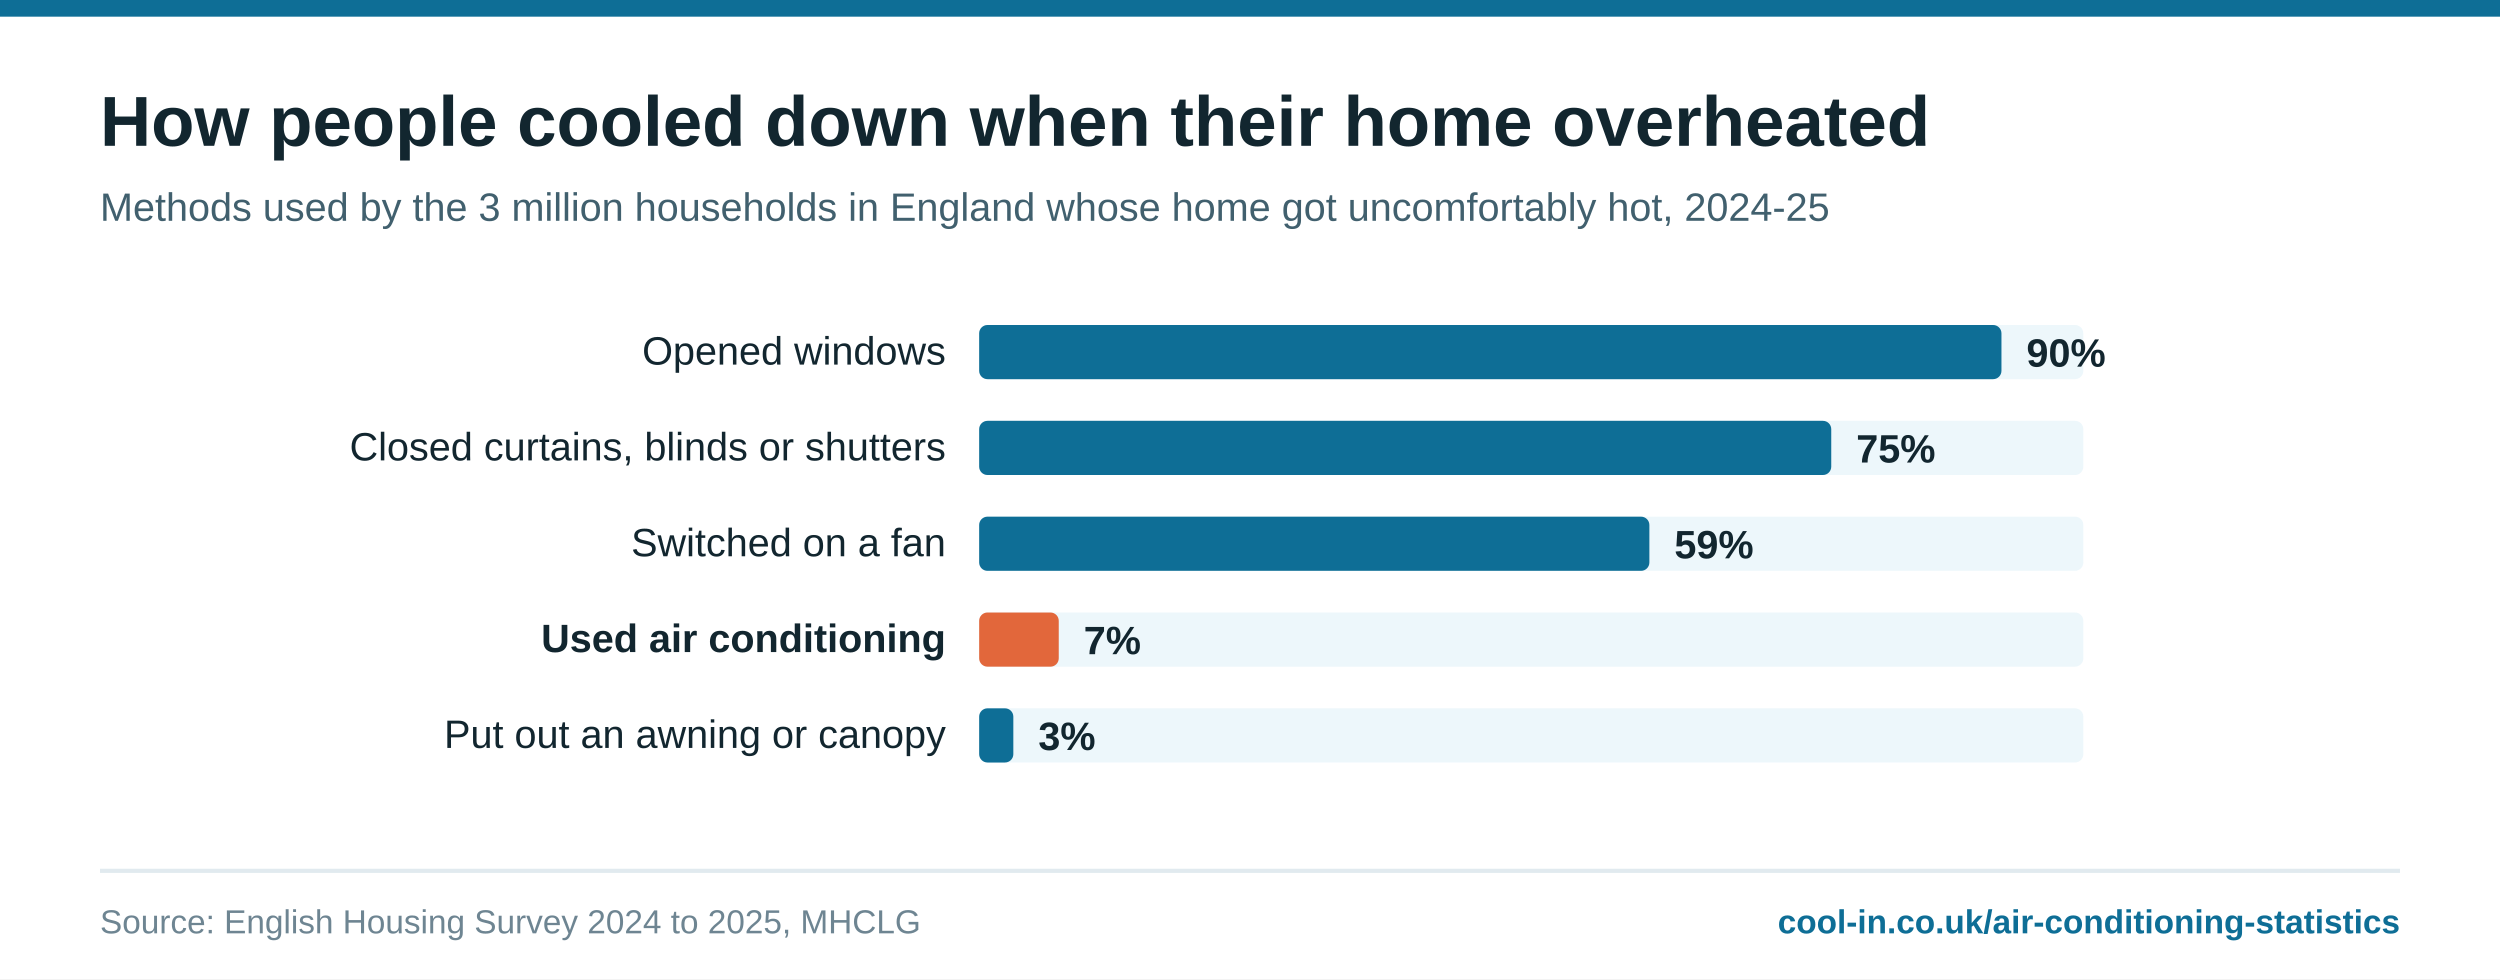
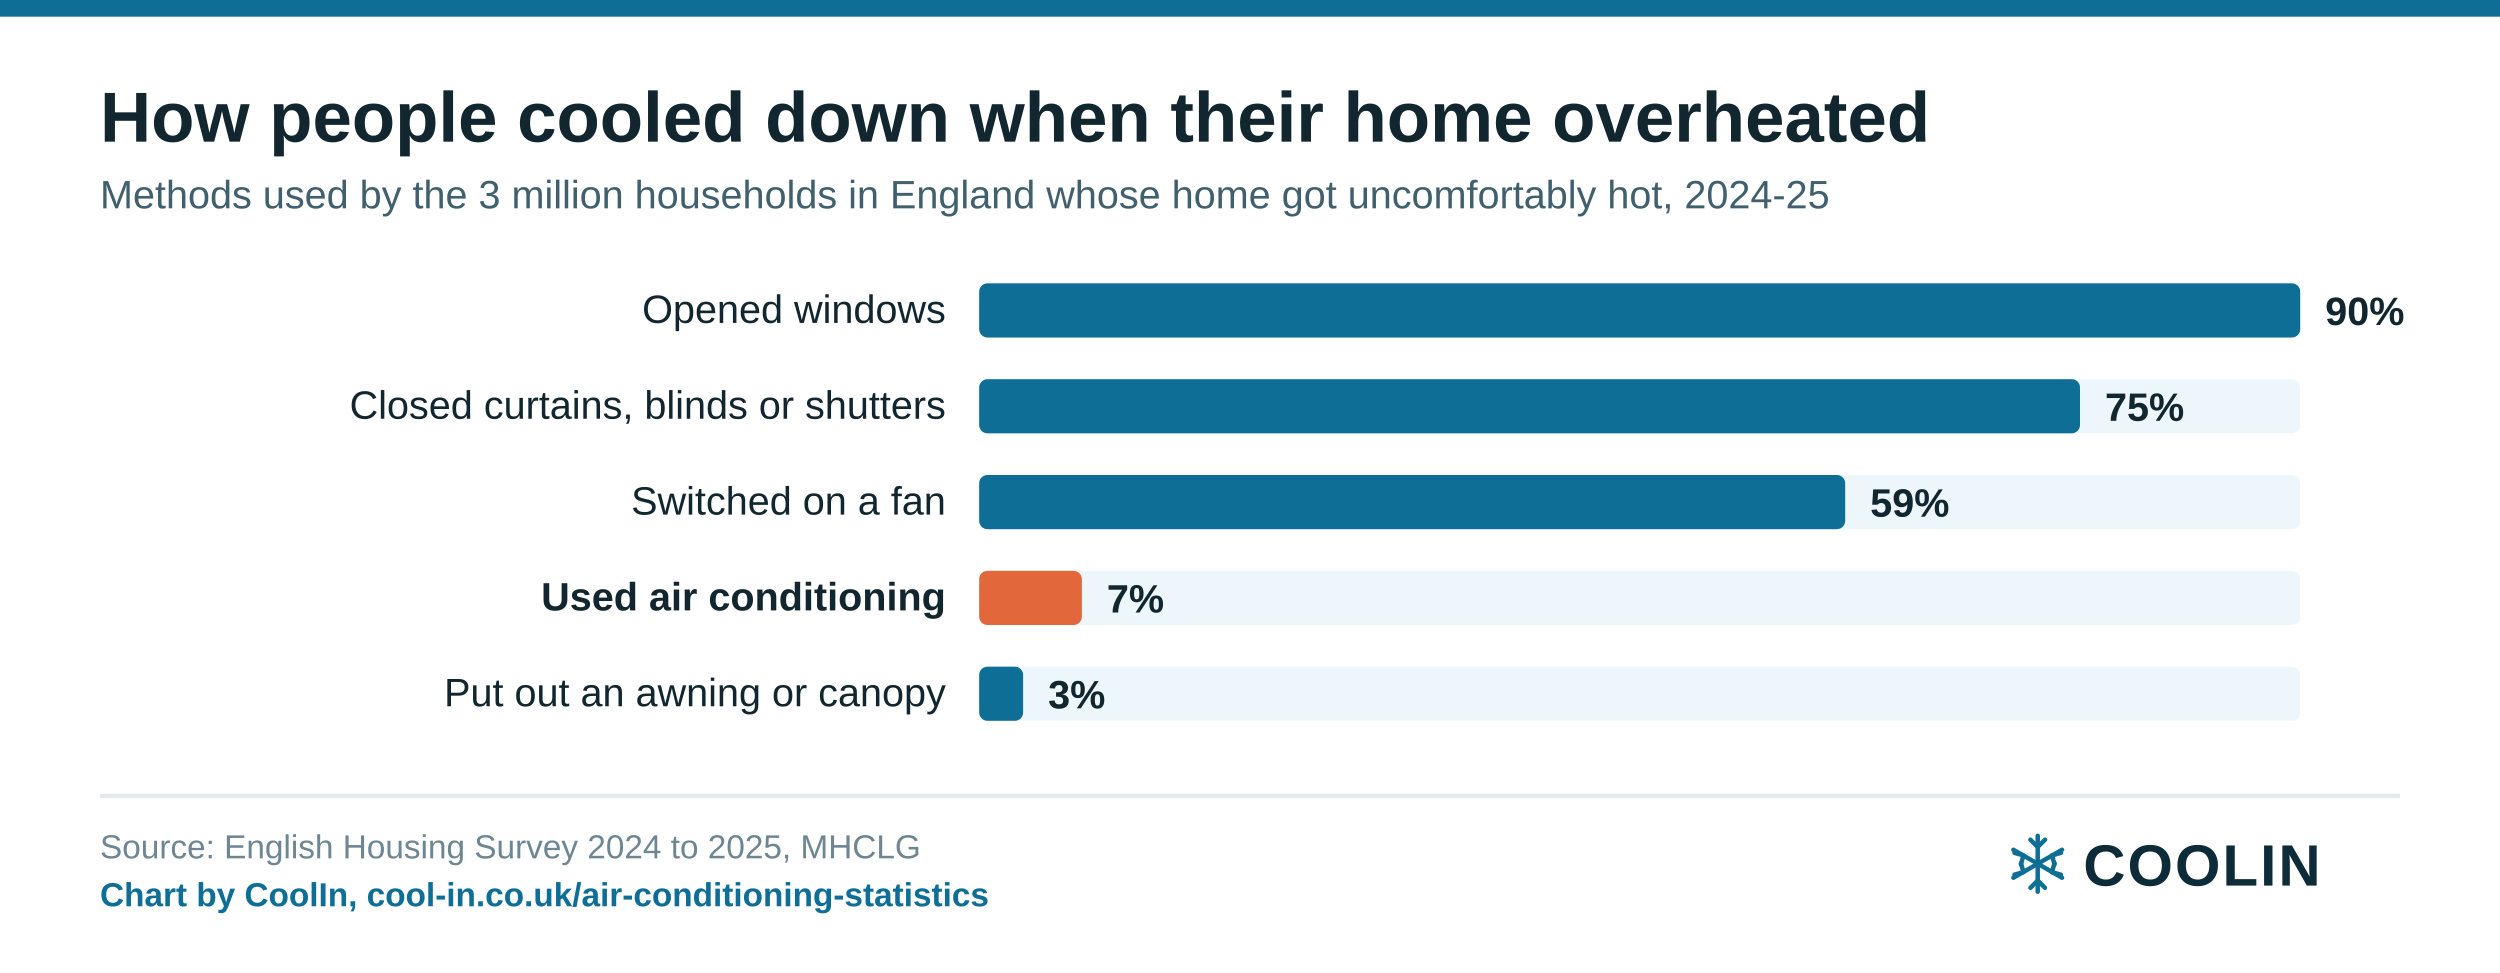
- <svg xmlns="http://www.w3.org/2000/svg" viewBox="0 0 1200 470" width="1200" height="470" font-family="Arial, Helvetica, sans-serif">
-   <rect width="1200" height="470" fill="#FFFFFF" />
+ <svg xmlns="http://www.w3.org/2000/svg" viewBox="0 0 1200 467" width="1200" height="467" font-family="Arial, Helvetica, sans-serif">
+   <rect width="1200" height="467" fill="#FFFFFF" />
  <rect width="1200" height="8" fill="#0E6E96" />
-   <text x="48" y="70" font-size="34" font-weight="700" fill="#12262F">How people cooled down when their home overheated</text>
-   <text x="48" y="106" font-size="19" fill="#41606E">Methods used by the 3 million households in England whose home got uncomfortably hot, 2024-25</text>
-   <defs>
-     <pattern id="hatch" width="10" height="10" patternUnits="userSpaceOnUse" patternTransform="rotate(45)">
-       <rect width="10" height="10" fill="#FBE7DC" />
-       <line x1="0" y1="0" x2="0" y2="10" stroke="#E2673B" stroke-width="4" />
-     </pattern>
-   </defs>
-   <text x="454" y="175" font-size="19" font-weight="400" fill="#12262F" text-anchor="end">Opened windows</text>
-   <rect x="470" y="156" width="530" height="26" rx="4" fill="#D7EDF7" opacity=".45" />
-   <rect x="470" y="156" width="490.7" height="26" rx="4" fill="#0E6E96" />
-   <text x="972.7" y="176" font-size="19" font-weight="700" fill="#12262F">90%</text>
-   <text x="454" y="221" font-size="19" font-weight="400" fill="#12262F" text-anchor="end">Closed curtains, blinds or shutters</text>
-   <rect x="470" y="202" width="530" height="26" rx="4" fill="#D7EDF7" opacity=".45" />
-   <rect x="470" y="202" width="409.0" height="26" rx="4" fill="#0E6E96" />
-   <text x="891.0" y="222" font-size="19" font-weight="700" fill="#12262F">75%</text>
-   <text x="454" y="267" font-size="19" font-weight="400" fill="#12262F" text-anchor="end">Switched on a fan</text>
-   <rect x="470" y="248" width="530" height="26" rx="4" fill="#D7EDF7" opacity=".45" />
-   <rect x="470" y="248" width="321.7" height="26" rx="4" fill="#0E6E96" />
-   <text x="803.7" y="268" font-size="19" font-weight="700" fill="#12262F">59%</text>
-   <text x="454" y="313" font-size="19" font-weight="700" fill="#12262F" text-anchor="end">Used air conditioning</text>
-   <rect x="470" y="294" width="530" height="26" rx="4" fill="#D7EDF7" opacity=".45" />
-   <rect x="470" y="294" width="38.2" height="26" rx="4" fill="#E2673B" />
-   <text x="520.2" y="314" font-size="19" font-weight="700" fill="#12262F">7%</text>
-   <text x="454" y="359" font-size="19" font-weight="400" fill="#12262F" text-anchor="end">Put out an awning or canopy</text>
-   <rect x="470" y="340" width="530" height="26" rx="4" fill="#D7EDF7" opacity=".45" />
-   <rect x="470" y="340" width="16.4" height="26" rx="4" fill="#0E6E96" />
-   <text x="498.4" y="360" font-size="19" font-weight="700" fill="#12262F">3%</text>
-   <line x1="48" y1="418" x2="1152" y2="418" stroke="#E1EAEF" stroke-width="2" />
-   <text x="48" y="448" font-size="16" fill="#6E8592">Source: English Housing Survey 2024 to 2025, MHCLG</text>
-   <text x="1152" y="448" font-size="16" font-weight="700" fill="#0E6E96" text-anchor="end">cool-in.co.uk/air-conditioning-statistics</text>
+   <text x="48" y="68" font-size="34" font-weight="700" fill="#12262F">How people cooled down when their home overheated</text>
+   <text x="48" y="100" font-size="19" fill="#41606E">Methods used by the 3 million households in England whose home got uncomfortably hot, 2024-25</text>
+   <g transform="translate(0,130)">
+     <defs>
+       <pattern id="hatch" width="10" height="10" patternUnits="userSpaceOnUse" patternTransform="rotate(45)">
+         <rect width="10" height="10" fill="#FBE7DC" />
+         <line x1="0" y1="0" x2="0" y2="10" stroke="#E2673B" stroke-width="4" />
+       </pattern>
+     </defs>
+     <text x="454" y="25" font-size="19" font-weight="400" fill="#12262F" text-anchor="end">Opened windows</text>
+     <rect x="470" y="6" width="634.1" height="26" rx="4" fill="#D7EDF7" opacity=".45" />
+     <rect x="470" y="6" width="634.1" height="26" rx="4" fill="#0E6E96" />
+     <text x="1116.1" y="26" font-size="19" font-weight="700" fill="#12262F">90%</text>
+     <text x="454" y="71" font-size="19" font-weight="400" fill="#12262F" text-anchor="end">Closed curtains, blinds or shutters</text>
+     <rect x="470" y="52" width="634.1" height="26" rx="4" fill="#D7EDF7" opacity=".45" />
+     <rect x="470" y="52" width="528.4" height="26" rx="4" fill="#0E6E96" />
+     <text x="1010.4" y="72" font-size="19" font-weight="700" fill="#12262F">75%</text>
+     <text x="454" y="117" font-size="19" font-weight="400" fill="#12262F" text-anchor="end">Switched on a fan</text>
+     <rect x="470" y="98" width="634.1" height="26" rx="4" fill="#D7EDF7" opacity=".45" />
+     <rect x="470" y="98" width="415.7" height="26" rx="4" fill="#0E6E96" />
+     <text x="897.7" y="118" font-size="19" font-weight="700" fill="#12262F">59%</text>
+     <text x="454" y="163" font-size="19" font-weight="700" fill="#12262F" text-anchor="end">Used air conditioning</text>
+     <rect x="470" y="144" width="634.1" height="26" rx="4" fill="#D7EDF7" opacity=".45" />
+     <rect x="470" y="144" width="49.3" height="26" rx="4" fill="#E2673B" />
+     <text x="531.3" y="164" font-size="19" font-weight="700" fill="#12262F">7%</text>
+     <text x="454" y="209" font-size="19" font-weight="400" fill="#12262F" text-anchor="end">Put out an awning or canopy</text>
+     <rect x="470" y="190" width="634.1" height="26" rx="4" fill="#D7EDF7" opacity=".45" />
+     <rect x="470" y="190" width="21.1" height="26" rx="4" fill="#0E6E96" />
+     <text x="503.1" y="210" font-size="19" font-weight="700" fill="#12262F">3%</text>
+   </g>
+   <line x1="48" y1="382" x2="1152" y2="382" stroke="#E1EAEF" stroke-width="2" />
+   <text x="48" y="412" font-size="16" fill="#6E8592">Source: English Housing Survey 2024 to 2025, MHCLG</text>
+   <text x="48" y="435" font-size="16" font-weight="700" fill="#0E6E96">Chart by CoolIn, cool-in.co.uk/air-conditioning-statistics</text>
+   <g transform="translate(962,398.5) scale(1.342)" fill="none" stroke="#0E6E96" stroke-width="1.6" stroke-linecap="round">
+     <path d="M12 2v20" />
+     <path d="M3.3 7 20.7 17" />
+     <path d="M20.7 7 3.3 17" />
+     <path d="M12 6 9.4 3.4M12 6l2.6-2.6M12 18l-2.6 2.6M12 18l2.6 2.6" />
+     <path d="m17.1 9 3.2-.9M17.1 9l.9 3.2M6.9 15l-3.2.9M6.9 15 6 11.8" />
+     <path d="m17.1 15 3.2.9M17.1 15l.9-3.2M6.9 9l-3.2-.9M6.9 9 6 12.2" />
+   </g>
+   <text x="1000" y="425.1" font-size="28" font-weight="900" letter-spacing="1" fill="#0D2B38">COOLIN</text>
</svg>
